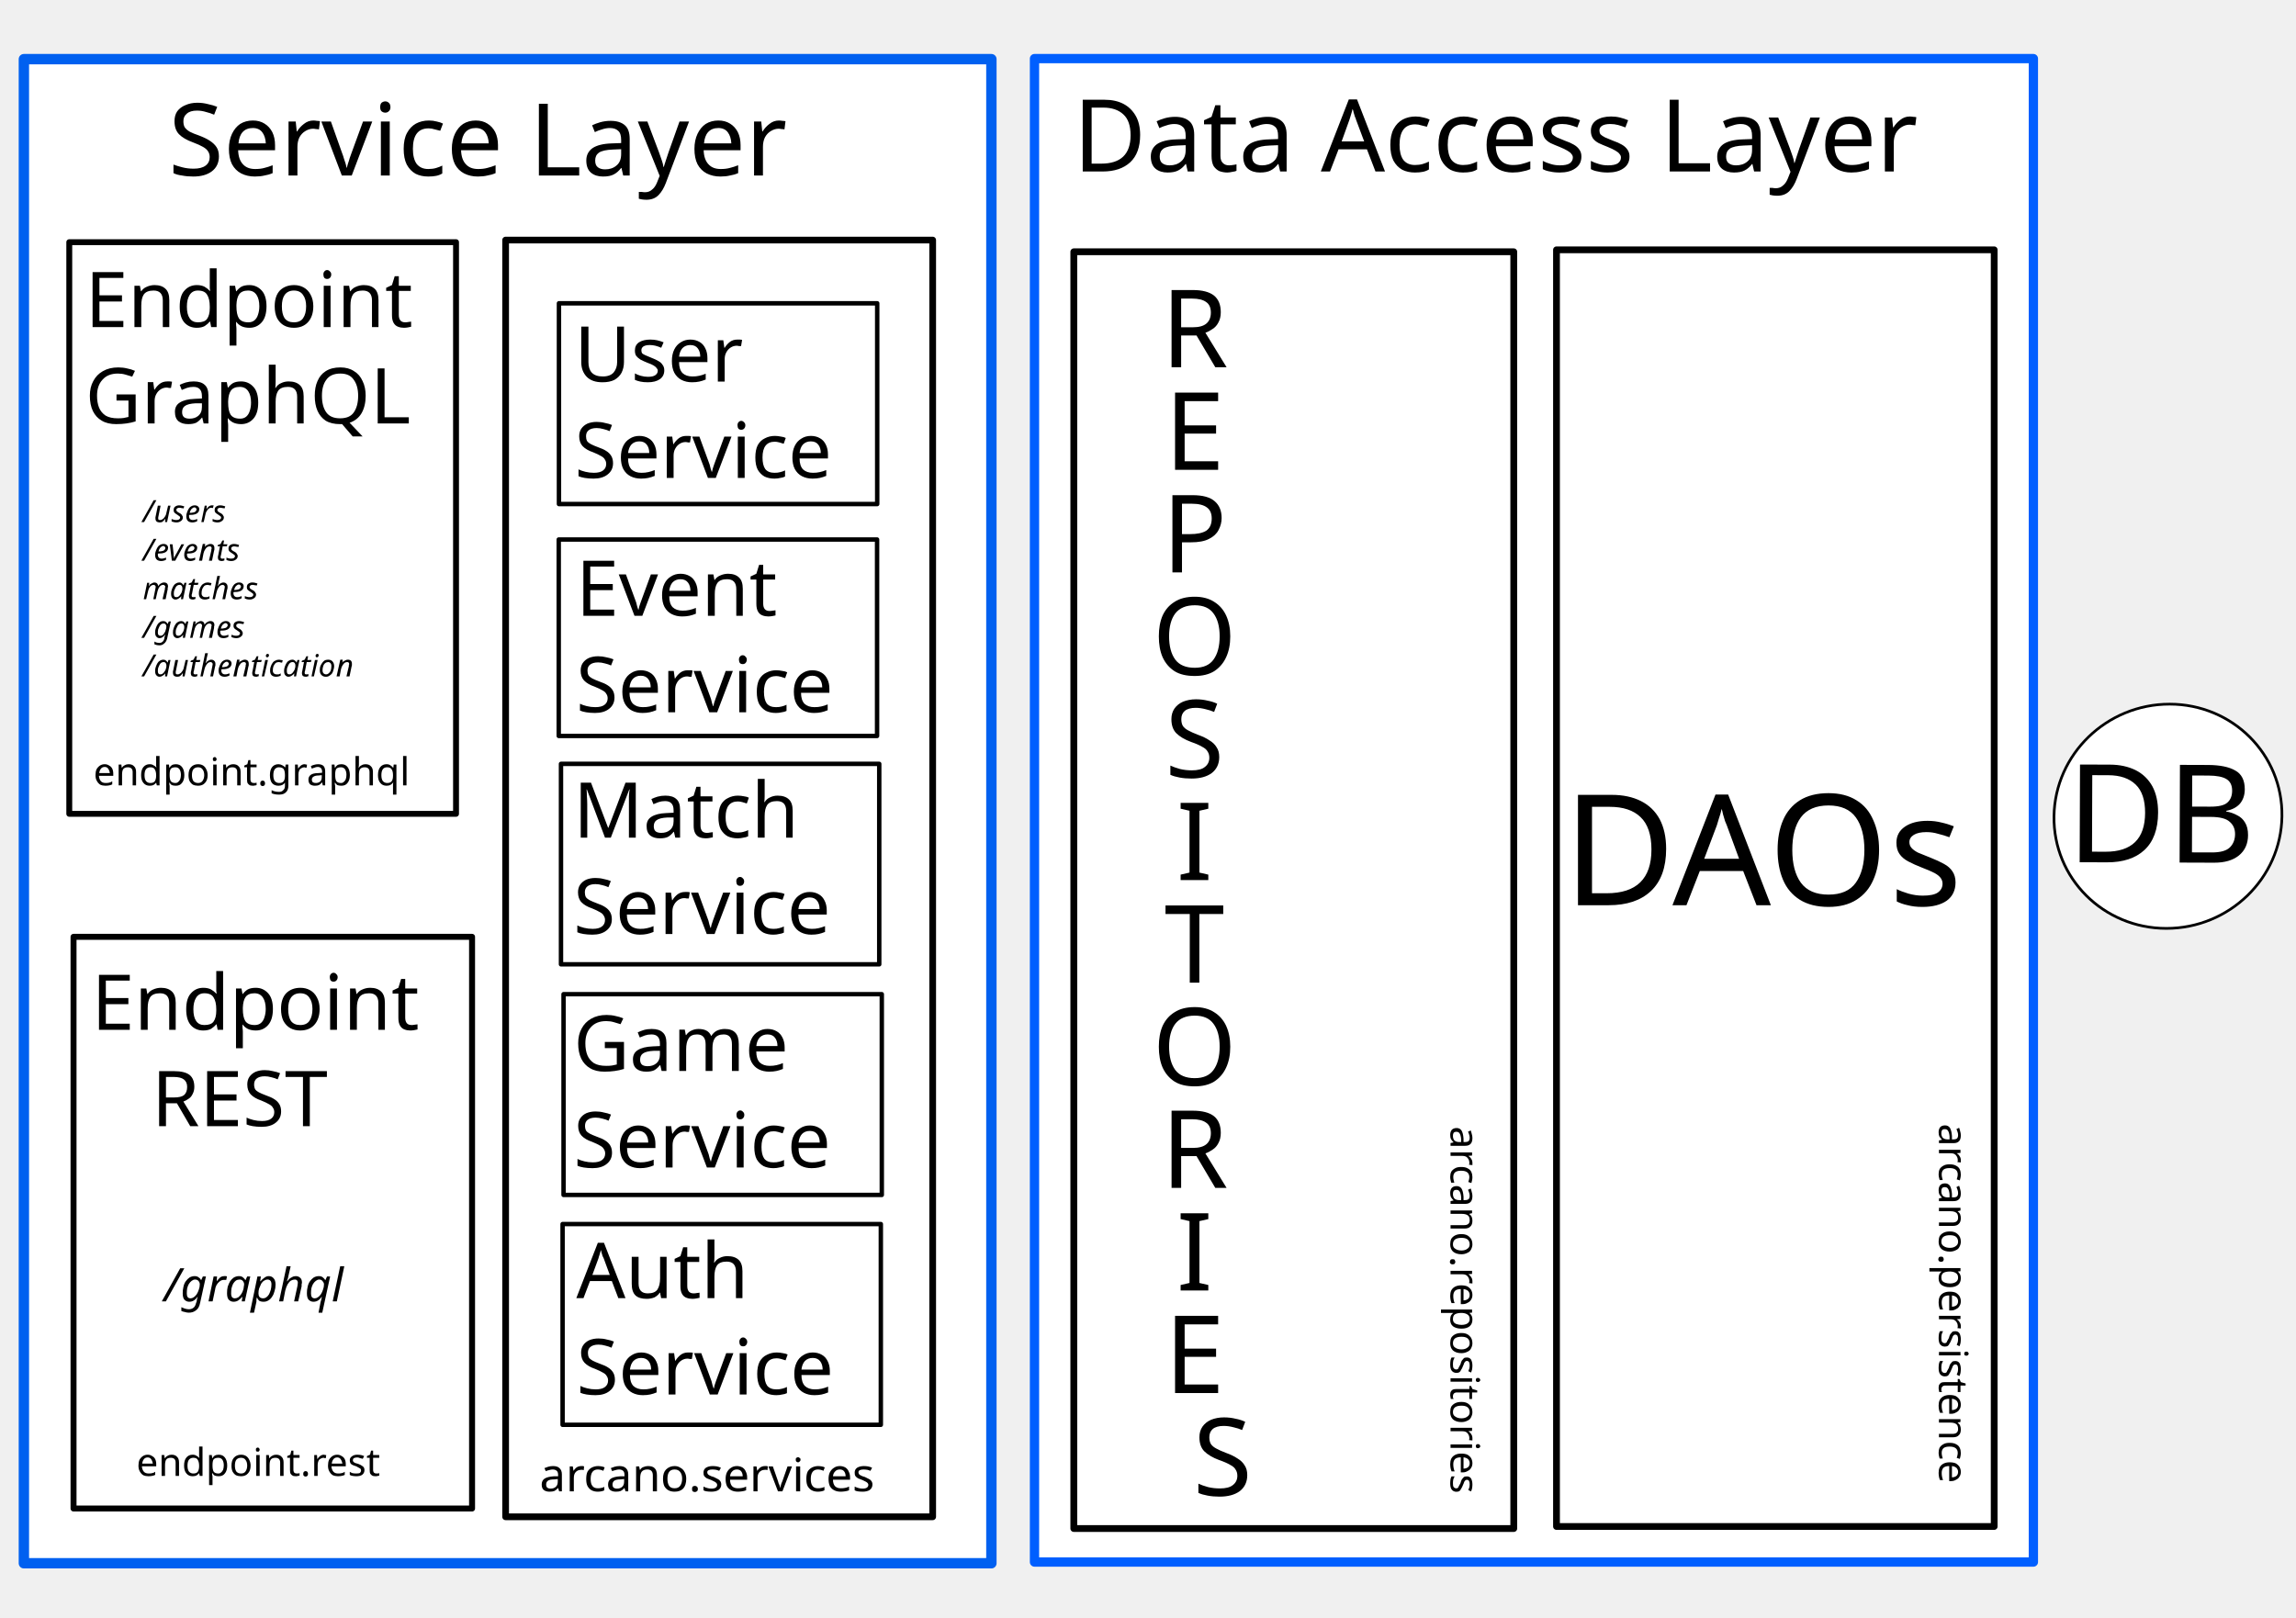
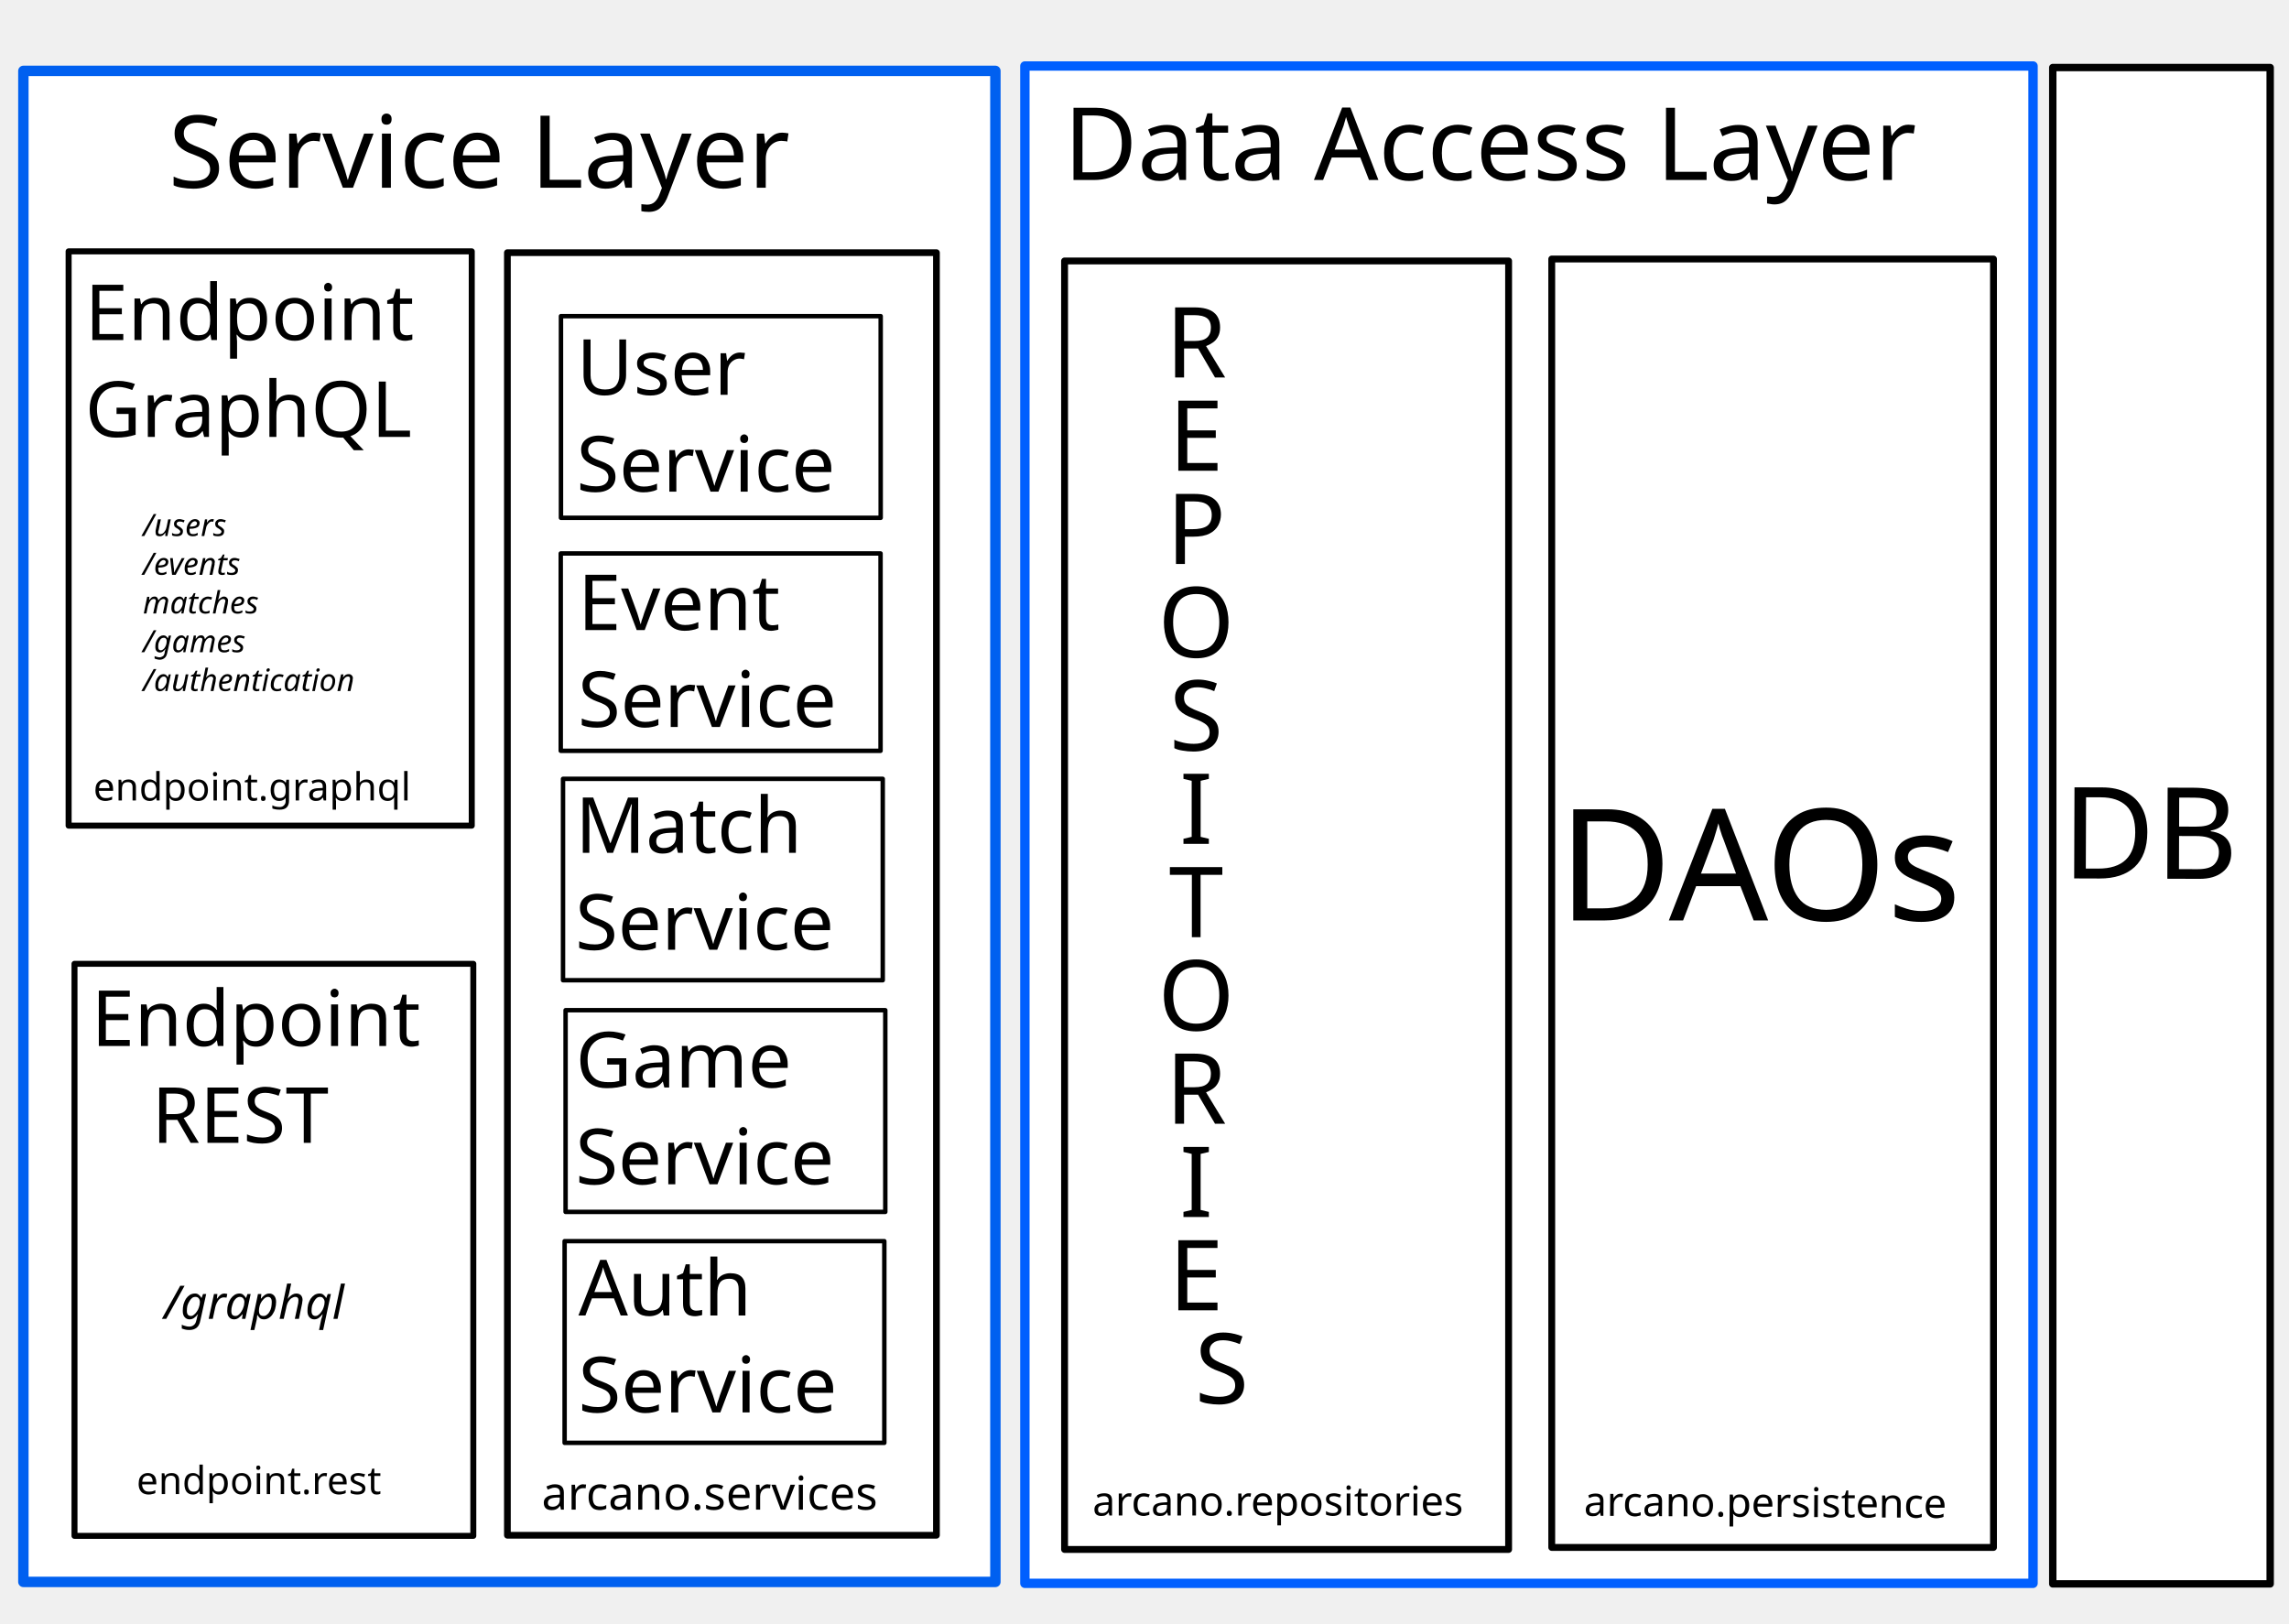
- <svg xmlns="http://www.w3.org/2000/svg" width="105mm" height="74mm" viewBox="0 0 105 74" version="1.1" id="svg8">
+ <svg xmlns="http://www.w3.org/2000/svg" width="148mm" height="105mm" viewBox="0 0 148 105" version="1.1" id="svg8">
  <defs id="defs2" />
  <g id="layer1">
-     <rect style="fill:#ffffff;stroke:#005fff;stroke-width:0.425;stroke-linejoin:round;stroke-miterlimit:4;stroke-dasharray:none;stroke-dashoffset:0;stroke-opacity:1" id="rect12-3" width="68.765" height="45.681" x="2.68" y="-92.99" transform="rotate(90)" />
-     <rect style="fill:#ffffff;stroke:#0060f0;stroke-width:0.474;stroke-linejoin:round;stroke-miterlimit:4;stroke-dasharray:none;stroke-dashoffset:0;stroke-opacity:1" id="rect12-6" width="68.795" height="44.246" x="2.705" y="-45.338" transform="rotate(90)" />
-     <rect style="fill:#ffffff;stroke:#000000;stroke-width:0.269;stroke-linejoin:round;stroke-miterlimit:4;stroke-dasharray:none;stroke-dashoffset:0" id="rect858" width="26.147" height="17.687" x="11.076" y="-20.855" transform="rotate(90)" />
-     <rect style="fill:#ffffff;stroke:#000000;stroke-width:0.307;stroke-linejoin:round;stroke-miterlimit:4;stroke-dasharray:none;stroke-dashoffset:0" id="rect877" width="58.395" height="19.53" x="10.98" y="-42.653" transform="rotate(90)" />
-     <text xml:space="preserve" style="font-style:normal;font-weight:normal;font-size:4.586px;line-height:1.25;font-family:sans-serif;fill:#000000;fill-opacity:1;stroke:none;stroke-width:0.265" x="7.7" y="8.026" id="text881">
-       <tspan id="tspan879" x="7.7" y="8.026" style="font-size:4.586px;stroke-width:0.265">Service Layer</tspan>
+     <rect style="fill:#ffffff;stroke:#005fff;stroke-width:0.607;stroke-linejoin:round;stroke-miterlimit:4;stroke-dasharray:none;stroke-dashoffset:0;stroke-opacity:1" id="rect12-3" width="98.122" height="65.184" x="4.268" y="-131.45" transform="rotate(90)" />
+     <rect style="fill:#ffffff;stroke:#0060f0;stroke-width:0.673;stroke-linejoin:round;stroke-miterlimit:4;stroke-dasharray:none;stroke-dashoffset:0;stroke-opacity:1" id="rect12-6" width="97.715" height="62.847" x="4.584" y="-64.359" transform="rotate(90)" />
+     <rect style="fill:#ffffff;stroke:#000000;stroke-width:0.389;stroke-linejoin:round;stroke-miterlimit:4;stroke-dasharray:none;stroke-dashoffset:0" id="rect858" width="37.138" height="26.065" x="16.254" y="-30.502" transform="rotate(90)" />
+     <rect style="fill:#ffffff;stroke:#000000;stroke-width:0.435;stroke-linejoin:round;stroke-miterlimit:4;stroke-dasharray:none;stroke-dashoffset:0" id="rect877" width="82.943" height="27.74" x="16.338" y="-60.547" transform="rotate(90)" />
+     <text xml:space="preserve" style="font-style:normal;font-weight:normal;font-size:6.514px;line-height:1.25;font-family:sans-serif;fill:#000000;fill-opacity:1;stroke:none;stroke-width:0.376" x="10.9" y="12.141" id="text881">
+       <tspan id="tspan879" x="10.9" y="12.141" style="font-size:6.514px;stroke-width:0.376">Service Layer</tspan>
    </text>
-     <text xml:space="preserve" style="font-style:normal;font-weight:normal;font-size:3.528px;line-height:1.25;font-family:sans-serif;fill:#000000;fill-opacity:1;stroke:none;stroke-width:0.265" x="3.889" y="14.961" id="text895">
-       <tspan id="tspan893" x="3.889" y="14.961" style="font-size:3.528px;stroke-width:0.265">Endpoint</tspan>
-       <tspan x="3.889" y="19.371" style="font-size:3.528px;stroke-width:0.265" id="tspan897">GraphQL</tspan>
+     <text xml:space="preserve" style="font-style:normal;font-weight:normal;font-size:5.011px;line-height:1.25;font-family:sans-serif;fill:#000000;fill-opacity:1;stroke:none;stroke-width:0.376" x="5.487" y="21.992" id="text895">
+       <tspan id="tspan893" x="5.487" y="21.992" style="font-size:5.011px;stroke-width:0.376">Endpoint</tspan>
+       <tspan x="5.487" y="28.256" style="font-size:5.011px;stroke-width:0.376" id="tspan897">GraphQL</tspan>
    </text>
-     <text xml:space="preserve" style="font-style:normal;font-weight:normal;font-size:1.764px;line-height:1.25;font-family:sans-serif;fill:#000000;fill-opacity:1;stroke:none;stroke-width:0.265" x="4.272" y="35.922" id="text903-5">
-       <tspan id="tspan901-3" x="4.272" y="35.922" style="font-size:1.764px;stroke-width:0.265">endpoint.graphql</tspan>
+     <text xml:space="preserve" style="font-style:normal;font-weight:normal;font-size:2.505px;line-height:1.25;font-family:sans-serif;fill:#000000;fill-opacity:1;stroke:none;stroke-width:0.376" x="6.031" y="51.764" id="text903-5">
+       <tspan id="tspan901-3" x="6.031" y="51.764" style="font-size:2.505px;stroke-width:0.376">endpoint.graphql</tspan>
    </text>
-     <ellipse style="fill:#ffffff;stroke:#000000;stroke-width:0.123;stroke-linejoin:round;stroke-miterlimit:4;stroke-dasharray:none;stroke-dashoffset:0" id="path927" cx="37.26" cy="-99.704" rx="5.129" ry="5.212" transform="matrix(-0.01499238,0.9998876,-0.9999997,-7.8846032e-4,0,0)" />
-     <text xml:space="preserve" style="font-style:normal;font-weight:normal;font-size:6.258px;line-height:1.25;font-family:sans-serif;fill:#000000;fill-opacity:1;stroke:none;stroke-width:0.156" x="94.631" y="39.109" id="text931" transform="rotate(0.197002)">
-       <tspan id="tspan929" x="94.631" y="39.109" style="stroke-width:0.156">DB</tspan>
+     <rect style="fill:#ffffff;stroke:#000000;stroke-width:0.386;stroke-linejoin:round;stroke-miterlimit:4;stroke-dasharray:none;stroke-dashoffset:0" id="rect858-9" width="36.993" height="25.786" x="62.328" y="-30.603" transform="rotate(90)" />
+     <text xml:space="preserve" style="font-style:normal;font-weight:normal;font-size:2.505px;line-height:1.25;font-family:sans-serif;fill:#000000;fill-opacity:1;stroke:none;stroke-width:0.376" x="8.825" y="96.619" id="text903">
+       <tspan id="tspan901" x="8.825" y="96.619" style="font-size:2.505px;stroke-width:0.376">endpoint.rest</tspan>
    </text>
-     <rect style="fill:#ffffff;stroke:#000000;stroke-width:0.273;stroke-linejoin:round;stroke-miterlimit:4;stroke-dasharray:none;stroke-dashoffset:0" id="rect858-9" width="26.147" height="18.225" x="42.849" y="-21.588" transform="rotate(90)" />
-     <text xml:space="preserve" style="font-style:normal;font-weight:normal;font-size:1.764px;line-height:1.25;font-family:sans-serif;fill:#000000;fill-opacity:1;stroke:none;stroke-width:0.265" x="6.239" y="67.502" id="text903">
-       <tspan id="tspan901" x="6.239" y="67.502" style="font-size:1.764px;stroke-width:0.265">endpoint.rest</tspan>
+     <text xml:space="preserve" style="font-style:normal;font-weight:normal;font-size:5.011px;line-height:1.25;font-family:sans-serif;fill:#000000;fill-opacity:1;stroke:none;stroke-width:0.376" x="5.905" y="67.642" id="text889">
+       <tspan id="tspan887" x="5.905" y="67.642" style="font-size:5.011px;stroke-width:0.376">Endpoint </tspan>
+       <tspan x="5.905" y="73.906" style="font-size:5.011px;stroke-width:0.376" id="tspan891">   REST</tspan>
    </text>
-     <text xml:space="preserve" style="font-style:normal;font-weight:normal;font-size:3.528px;line-height:1.25;font-family:sans-serif;fill:#000000;fill-opacity:1;stroke:none;stroke-width:0.265" x="4.183" y="47.101" id="text889">
-       <tspan id="tspan887" x="4.183" y="47.101" style="font-size:3.528px;stroke-width:0.265">Endpoint </tspan>
-       <tspan x="4.183" y="51.51" style="font-size:3.528px;stroke-width:0.265" id="tspan891">   REST</tspan>
+     <text xml:space="preserve" style="font-style:normal;font-weight:normal;font-size:3.006px;line-height:1.25;font-family:sans-serif;word-spacing:0px;fill:#000000;fill-opacity:1;stroke:none;stroke-width:0.376" x="35.018" y="97.623" id="text943-5-7">
+       <tspan id="tspan941-6-0" x="35.018" y="97.623" style="font-size:3.006px;stroke-width:0.376">arcano.services</tspan>
    </text>
-     <text xml:space="preserve" style="font-style:normal;font-weight:normal;font-size:2.117px;line-height:1.25;font-family:sans-serif;word-spacing:0px;fill:#000000;fill-opacity:1;stroke:none;stroke-width:0.265" x="24.68" y="68.208" id="text943-5-7">
-       <tspan id="tspan941-6-0" x="24.68" y="68.208" style="font-size:2.117px;stroke-width:0.265">arcano.services</tspan>
+     <rect style="fill:#ffffff;stroke:#000000;stroke-width:0.288;stroke-linejoin:round;stroke-miterlimit:4;stroke-dasharray:none;stroke-dashoffset:0;stroke-opacity:1" id="rect1072" width="20.672" height="13.042" x="36.27" y="20.444" />
+     <rect style="fill:#ffffff;stroke:#000000;stroke-width:0.287;stroke-linejoin:round;stroke-miterlimit:4;stroke-dasharray:none;stroke-dashoffset:0;stroke-opacity:1" id="rect1072-9" width="20.678" height="12.762" x="36.256" y="35.791" />
+     <rect style="fill:#ffffff;stroke:#000000;stroke-width:0.287;stroke-linejoin:round;stroke-miterlimit:4;stroke-dasharray:none;stroke-dashoffset:0;stroke-opacity:1" id="rect1072-3" width="20.673" height="13.023" x="36.403" y="50.366" />
+     <rect style="fill:#ffffff;stroke:#000000;stroke-width:0.287;stroke-linejoin:round;stroke-miterlimit:4;stroke-dasharray:none;stroke-dashoffset:0;stroke-opacity:1" id="rect1072-3-6" width="20.672" height="13.043" x="36.569" y="65.328" />
+     <text xml:space="preserve" style="font-style:normal;font-weight:normal;font-size:5.011px;line-height:1.25;font-family:sans-serif;fill:#000000;fill-opacity:1;stroke:none;stroke-width:0.376" x="37.277" y="25.531" id="text1112">
+       <tspan x="37.277" y="25.531" style="font-size:5.011px;stroke-width:0.376" id="tspan1114">User</tspan>
+       <tspan x="37.277" y="31.794" style="font-size:5.011px;stroke-width:0.376" id="tspan1118">Service</tspan>
    </text>
-     <rect style="fill:#ffffff;stroke:#000000;stroke-width:0.203;stroke-linejoin:round;stroke-miterlimit:4;stroke-dasharray:none;stroke-dashoffset:0;stroke-opacity:1" id="rect1072" width="14.554" height="9.182" x="25.562" y="13.872" />
-     <rect style="fill:#ffffff;stroke:#000000;stroke-width:0.202;stroke-linejoin:round;stroke-miterlimit:4;stroke-dasharray:none;stroke-dashoffset:0;stroke-opacity:1" id="rect1072-9" width="14.558" height="8.985" x="25.552" y="24.676" />
-     <rect style="fill:#ffffff;stroke:#000000;stroke-width:0.202;stroke-linejoin:round;stroke-miterlimit:4;stroke-dasharray:none;stroke-dashoffset:0;stroke-opacity:1" id="rect1072-3" width="14.554" height="9.169" x="25.655" y="34.937" />
-     <rect style="fill:#ffffff;stroke:#000000;stroke-width:0.202;stroke-linejoin:round;stroke-miterlimit:4;stroke-dasharray:none;stroke-dashoffset:0;stroke-opacity:1" id="rect1072-3-6" width="14.554" height="9.182" x="25.772" y="45.472" />
-     <text xml:space="preserve" style="font-style:normal;font-weight:normal;font-size:3.528px;line-height:1.25;font-family:sans-serif;fill:#000000;fill-opacity:1;stroke:none;stroke-width:0.265" x="26.27" y="17.453" id="text1112">
-       <tspan x="26.27" y="17.453" style="font-size:3.528px;stroke-width:0.265" id="tspan1114">User</tspan>
-       <tspan x="26.27" y="21.862" style="font-size:3.528px;stroke-width:0.265" id="tspan1118">Service</tspan>
+     <text xml:space="preserve" style="font-style:normal;font-weight:normal;font-size:5.011px;line-height:1.25;font-family:sans-serif;fill:#000000;fill-opacity:1;stroke:none;stroke-width:0.376" x="37.367" y="40.748" id="text1112-0">
+       <tspan x="37.367" y="40.748" style="font-size:5.011px;stroke-width:0.376" id="tspan1114-6">Event</tspan>
+       <tspan x="37.367" y="47.011" style="font-size:5.011px;stroke-width:0.376" id="tspan1118-2">Service</tspan>
    </text>
-     <text xml:space="preserve" style="font-style:normal;font-weight:normal;font-size:3.528px;line-height:1.25;font-family:sans-serif;fill:#000000;fill-opacity:1;stroke:none;stroke-width:0.265" x="26.334" y="28.166" id="text1112-0">
-       <tspan x="26.334" y="28.166" style="font-size:3.528px;stroke-width:0.265" id="tspan1114-6">Event</tspan>
-       <tspan x="26.334" y="32.575" style="font-size:3.528px;stroke-width:0.265" id="tspan1118-2">Service</tspan>
+     <text xml:space="preserve" style="font-style:normal;font-weight:normal;font-size:5.011px;line-height:1.25;font-family:sans-serif;fill:#000000;fill-opacity:1;stroke:none;stroke-width:0.376" x="37.2" y="55.154" id="text1112-0-6">
+       <tspan x="37.2" y="55.154" style="font-size:5.011px;stroke-width:0.376" id="tspan1114-6-1">Match</tspan>
+       <tspan x="37.2" y="61.418" style="font-size:5.011px;stroke-width:0.376" id="tspan1118-2-8">Service</tspan>
    </text>
-     <text xml:space="preserve" style="font-style:normal;font-weight:normal;font-size:3.528px;line-height:1.25;font-family:sans-serif;fill:#000000;fill-opacity:1;stroke:none;stroke-width:0.265" x="26.216" y="38.309" id="text1112-0-6">
-       <tspan x="26.216" y="38.309" style="font-size:3.528px;stroke-width:0.265" id="tspan1114-6-1">Match</tspan>
-       <tspan x="26.216" y="42.718" style="font-size:3.528px;stroke-width:0.265" id="tspan1118-2-8">Service</tspan>
+     <text xml:space="preserve" style="font-style:normal;font-weight:normal;font-size:5.011px;line-height:1.25;font-family:sans-serif;fill:#000000;fill-opacity:1;stroke:none;stroke-width:0.376" x="37.209" y="70.324" id="text1112-0-6-7">
+       <tspan x="37.209" y="70.324" style="font-size:5.011px;stroke-width:0.376" id="tspan1118-2-8-2">Game</tspan>
+       <tspan x="37.209" y="76.587" style="font-size:5.011px;stroke-width:0.376" id="tspan1185">Service</tspan>
    </text>
-     <text xml:space="preserve" style="font-style:normal;font-weight:normal;font-size:3.528px;line-height:1.25;font-family:sans-serif;fill:#000000;fill-opacity:1;stroke:none;stroke-width:0.265" x="26.223" y="48.988" id="text1112-0-6-7">
-       <tspan x="26.223" y="48.988" style="font-size:3.528px;stroke-width:0.265" id="tspan1118-2-8-2">Game</tspan>
-       <tspan x="26.223" y="53.398" style="font-size:3.528px;stroke-width:0.265" id="tspan1185">Service</tspan>
+     <rect style="fill:#ffffff;stroke:#000000;stroke-width:0.287;stroke-linejoin:round;stroke-miterlimit:4;stroke-dasharray:none;stroke-dashoffset:0;stroke-opacity:1" id="rect1072-3-6-0" width="20.672" height="13.043" x="36.506" y="80.263" />
+     <text xml:space="preserve" style="font-style:normal;font-weight:normal;font-size:5.011px;line-height:1.25;font-family:sans-serif;fill:#000000;fill-opacity:1;stroke:none;stroke-width:0.376" x="37.399" y="85.073" id="text1112-0-6-7-2">
+       <tspan x="37.399" y="85.073" style="font-size:5.011px;stroke-width:0.376" id="tspan1118-2-8-2-3">Auth</tspan>
+       <tspan x="37.399" y="91.336" style="font-size:5.011px;stroke-width:0.376" id="tspan1185-7">Service</tspan>
    </text>
-     <rect style="fill:#ffffff;stroke:#000000;stroke-width:0.202;stroke-linejoin:round;stroke-miterlimit:4;stroke-dasharray:none;stroke-dashoffset:0;stroke-opacity:1" id="rect1072-3-6-0" width="14.554" height="9.182" x="25.728" y="55.986" />
-     <text xml:space="preserve" style="font-style:normal;font-weight:normal;font-size:3.528px;line-height:1.25;font-family:sans-serif;fill:#000000;fill-opacity:1;stroke:none;stroke-width:0.265" x="26.356" y="59.372" id="text1112-0-6-7-2">
-       <tspan x="26.356" y="59.372" style="font-size:3.528px;stroke-width:0.265" id="tspan1118-2-8-2-3">Auth</tspan>
-       <tspan x="26.356" y="63.782" style="font-size:3.528px;stroke-width:0.265" id="tspan1185-7">Service</tspan>
+     <text xml:space="preserve" style="font-size:3.006px;line-height:1.25;font-family:sans-serif;stroke-width:0.376" x="10.606" y="85.29" id="text1225">
+       <tspan x="10.606" y="85.29" style="font-style:italic;font-variant:normal;font-weight:normal;font-stretch:normal;font-size:3.006px;font-family:sans-serif;-inkscape-font-specification:'sans-serif Italic';stroke-width:0.376" id="tspan1233">/graphql</tspan>
    </text>
-     <text xml:space="preserve" style="font-size:2.117px;line-height:1.25;font-family:sans-serif;stroke-width:0.265" x="7.493" y="59.525" id="text1225">
-       <tspan x="7.493" y="59.525" style="font-style:italic;font-variant:normal;font-weight:normal;font-stretch:normal;font-size:2.117px;font-family:sans-serif;-inkscape-font-specification:'sans-serif Italic';stroke-width:0.265" id="tspan1233">/graphql</tspan>
+     <text xml:space="preserve" style="font-size:2.004px;line-height:1.25;font-family:sans-serif;stroke-width:0.376" x="9.235" y="34.662" id="text1225-5">
+       <tspan id="tspan1223-9" x="9.235" y="34.662" style="font-style:italic;font-variant:normal;font-weight:normal;font-stretch:normal;font-size:2.004px;font-family:sans-serif;-inkscape-font-specification:'sans-serif Italic';stroke-width:0.376">/users</tspan>
+       <tspan x="9.235" y="37.168" style="font-style:italic;font-variant:normal;font-weight:normal;font-stretch:normal;font-size:2.004px;font-family:sans-serif;-inkscape-font-specification:'sans-serif Italic';stroke-width:0.376" id="tspan1227-2">/events</tspan>
+       <tspan x="9.235" y="39.673" style="font-style:italic;font-variant:normal;font-weight:normal;font-stretch:normal;font-size:2.004px;font-family:sans-serif;-inkscape-font-specification:'sans-serif Italic';stroke-width:0.376" id="tspan1229-2">matches</tspan>
+       <tspan x="9.235" y="42.178" style="font-style:italic;font-variant:normal;font-weight:normal;font-stretch:normal;font-size:2.004px;font-family:sans-serif;-inkscape-font-specification:'sans-serif Italic';stroke-width:0.376" id="tspan1231-8">/games</tspan>
+       <tspan x="9.235" y="44.684" style="font-style:italic;font-variant:normal;font-weight:normal;font-stretch:normal;font-size:2.004px;font-family:sans-serif;-inkscape-font-specification:'sans-serif Italic';stroke-width:0.376" id="tspan1233-9">/authentication</tspan>
    </text>
-     <text xml:space="preserve" style="font-size:1.411px;line-height:1.25;font-family:sans-serif;stroke-width:0.265" x="6.528" y="23.881" id="text1225-5">
-       <tspan id="tspan1223-9" x="6.528" y="23.881" style="font-style:italic;font-variant:normal;font-weight:normal;font-stretch:normal;font-size:1.411px;font-family:sans-serif;-inkscape-font-specification:'sans-serif Italic';stroke-width:0.265">/users</tspan>
-       <tspan x="6.528" y="25.645" style="font-style:italic;font-variant:normal;font-weight:normal;font-stretch:normal;font-size:1.411px;font-family:sans-serif;-inkscape-font-specification:'sans-serif Italic';stroke-width:0.265" id="tspan1227-2">/events</tspan>
-       <tspan x="6.528" y="27.409" style="font-style:italic;font-variant:normal;font-weight:normal;font-stretch:normal;font-size:1.411px;font-family:sans-serif;-inkscape-font-specification:'sans-serif Italic';stroke-width:0.265" id="tspan1229-2">matches</tspan>
-       <tspan x="6.528" y="29.173" style="font-style:italic;font-variant:normal;font-weight:normal;font-stretch:normal;font-size:1.411px;font-family:sans-serif;-inkscape-font-specification:'sans-serif Italic';stroke-width:0.265" id="tspan1231-8">/games</tspan>
-       <tspan x="6.528" y="30.937" style="font-style:italic;font-variant:normal;font-weight:normal;font-stretch:normal;font-size:1.411px;font-family:sans-serif;-inkscape-font-specification:'sans-serif Italic';stroke-width:0.265" id="tspan1233-9">/authentication</tspan>
+     <rect style="fill:#ffffff;stroke:#000000;stroke-width:0.444;stroke-linejoin:round;stroke-miterlimit:4;stroke-dasharray:none;stroke-dashoffset:0" id="rect877-1" width="83.325" height="28.71" x="16.875" y="-97.542" transform="rotate(90)" />
+     <text xml:space="preserve" style="font-style:normal;font-weight:normal;font-size:6.544px;line-height:1.25;font-family:sans-serif;fill:#000000;fill-opacity:1;stroke:none;stroke-width:0.378" x="68.768" y="11.638" id="text881-2">
+       <tspan id="tspan879-9" x="68.768" y="11.638" style="font-size:6.544px;stroke-width:0.378">Data Access Layer</tspan>
    </text>
-     <rect style="fill:#ffffff;stroke:#000000;stroke-width:0.311;stroke-linejoin:round;stroke-miterlimit:4;stroke-dasharray:none;stroke-dashoffset:0" id="rect877-1" width="58.395" height="20.12" x="11.516" y="-69.227" transform="rotate(90)" />
-     <text xml:space="preserve" style="font-style:normal;font-weight:normal;font-size:4.586px;line-height:1.25;font-family:sans-serif;fill:#000000;fill-opacity:1;stroke:none;stroke-width:0.265" x="49.062" y="7.845" id="text881-2">
-       <tspan id="tspan879-9" x="49.062" y="7.845" style="font-size:4.586px;stroke-width:0.265">Data Access Layer</tspan>
+     <text xml:space="preserve" style="font-style:normal;font-weight:normal;font-size:2.641px;line-height:1.25;font-family:sans-serif;word-spacing:0px;fill:#000000;fill-opacity:1;stroke:none;stroke-width:0.248" x="70.636" y="98.001" id="text943-5-73">
+       <tspan x="70.636" y="98.001" style="font-size:2.641px;stroke-width:0.248" id="tspan1317">arcano.repositories</tspan>
    </text>
-     <text xml:space="preserve" style="font-style:normal;font-weight:normal;font-size:1.851px;line-height:1.25;font-family:sans-serif;word-spacing:0px;fill:#000000;fill-opacity:1;stroke:none;stroke-width:0.174" x="51.516" y="-66.339" id="text943-5-73" transform="rotate(90)">
-       <tspan x="51.516" y="-66.339" style="font-size:1.851px;stroke-width:0.174" id="tspan1317">arcano.repositories</tspan>
+     <rect style="fill:#ffffff;stroke:#000000;stroke-width:0.443;stroke-linejoin:round;stroke-miterlimit:4;stroke-dasharray:none;stroke-dashoffset:0" id="rect877-1-3" width="83.32" height="28.563" x="16.75" y="-128.894" transform="rotate(90)" />
+     <text xml:space="preserve" style="font-style:normal;font-weight:normal;font-size:2.641px;line-height:1.25;font-family:sans-serif;word-spacing:0px;fill:#000000;fill-opacity:1;stroke:none;stroke-width:0.248" x="102.991" y="97.397" id="text943-5" transform="rotate(0.3445057)">
+       <tspan id="tspan941-6" x="102.991" y="97.397" style="font-size:2.641px;stroke-width:0.248">arcano.persistence</tspan>
    </text>
-     <rect style="fill:#ffffff;stroke:#000000;stroke-width:0.31;stroke-linejoin:round;stroke-miterlimit:4;stroke-dasharray:none;stroke-dashoffset:0" id="rect877-1-3" width="58.391" height="20.017" x="11.427" y="-91.198" transform="rotate(90)" />
-     <text xml:space="preserve" style="font-style:normal;font-weight:normal;font-size:1.851px;line-height:1.25;font-family:sans-serif;word-spacing:0px;fill:#000000;fill-opacity:1;stroke:none;stroke-width:0.174" x="51.395" y="-88.669" id="text943-5" transform="rotate(90)">
-       <tspan id="tspan941-6" x="51.395" y="-88.669" style="font-size:1.851px;stroke-width:0.174">arcano.persistence</tspan>
+     <text xml:space="preserve" style="font-size:6.35px;line-height:0.95;font-family:sans-serif;text-align:center;text-anchor:middle;stroke-width:0.378" x="83.125" y="24.408" id="text1375">
+       <tspan x="83.125" y="24.408" style="font-size:6.35px;text-align:center;text-anchor:middle;stroke-width:0.378" id="tspan1397">R</tspan>
+       <tspan x="83.125" y="30.44" style="font-size:6.35px;text-align:center;text-anchor:middle;stroke-width:0.378" id="tspan1476">E</tspan>
+       <tspan x="83.125" y="36.473" style="font-size:6.35px;text-align:center;text-anchor:middle;stroke-width:0.378" id="tspan1480">P</tspan>
+       <tspan x="83.125" y="42.505" style="font-size:6.35px;text-align:center;text-anchor:middle;stroke-width:0.378" id="tspan1484">O</tspan>
+       <tspan x="83.125" y="48.538" style="font-size:6.35px;text-align:center;text-anchor:middle;stroke-width:0.378" id="tspan1486">S</tspan>
+       <tspan x="83.125" y="54.57" style="font-size:6.35px;text-align:center;text-anchor:middle;stroke-width:0.378" id="tspan1488">I</tspan>
+       <tspan x="83.125" y="60.603" style="font-size:6.35px;text-align:center;text-anchor:middle;stroke-width:0.378" id="tspan1490">T</tspan>
+       <tspan x="83.125" y="66.635" style="font-size:6.35px;text-align:center;text-anchor:middle;stroke-width:0.378" id="tspan1492">O</tspan>
+       <tspan x="83.125" y="72.668" style="font-size:6.35px;text-align:center;text-anchor:middle;stroke-width:0.378" id="tspan1494">R</tspan>
+       <tspan x="83.125" y="78.7" style="font-size:6.35px;text-align:center;text-anchor:middle;stroke-width:0.378" id="tspan1496">I</tspan>
+       <tspan x="83.125" y="84.733" style="font-size:6.35px;text-align:center;text-anchor:middle;stroke-width:0.378" id="tspan1498">E</tspan>
+       <tspan x="83.125" y="90.765" style="font-size:6.35px;text-align:center;text-anchor:middle;stroke-width:0.378" id="tspan1500">S</tspan>
    </text>
-     <text xml:space="preserve" style="font-size:4.939px;line-height:0.95;font-family:sans-serif;text-align:center;text-anchor:middle;stroke-width:0.265" x="59.123" y="16.794" id="text1375">
-       <tspan x="59.123" y="16.794" style="font-size:4.939px;text-align:center;text-anchor:middle;stroke-width:0.265" id="tspan1397">R</tspan>
-       <tspan x="59.123" y="21.486" style="font-size:4.939px;text-align:center;text-anchor:middle;stroke-width:0.265" id="tspan1476">E</tspan>
-       <tspan x="59.123" y="26.178" style="font-size:4.939px;text-align:center;text-anchor:middle;stroke-width:0.265" id="tspan1480">P</tspan>
-       <tspan x="59.123" y="30.87" style="font-size:4.939px;text-align:center;text-anchor:middle;stroke-width:0.265" id="tspan1484">O</tspan>
-       <tspan x="59.123" y="35.562" style="font-size:4.939px;text-align:center;text-anchor:middle;stroke-width:0.265" id="tspan1486">S</tspan>
-       <tspan x="59.123" y="40.254" style="font-size:4.939px;text-align:center;text-anchor:middle;stroke-width:0.265" id="tspan1488">I</tspan>
-       <tspan x="59.123" y="44.946" style="font-size:4.939px;text-align:center;text-anchor:middle;stroke-width:0.265" id="tspan1490">T</tspan>
-       <tspan x="59.123" y="49.638" style="font-size:4.939px;text-align:center;text-anchor:middle;stroke-width:0.265" id="tspan1492">O</tspan>
-       <tspan x="59.123" y="54.33" style="font-size:4.939px;text-align:center;text-anchor:middle;stroke-width:0.265" id="tspan1494">R</tspan>
-       <tspan x="59.123" y="59.022" style="font-size:4.939px;text-align:center;text-anchor:middle;stroke-width:0.265" id="tspan1496">I</tspan>
-       <tspan x="59.123" y="63.714" style="font-size:4.939px;text-align:center;text-anchor:middle;stroke-width:0.265" id="tspan1498">E</tspan>
-       <tspan x="59.123" y="68.406" style="font-size:4.939px;text-align:center;text-anchor:middle;stroke-width:0.265" id="tspan1500">S</tspan>
+     <text xml:space="preserve" style="font-size:10.068px;line-height:1.25;font-family:sans-serif;stroke-width:0.378" x="100.752" y="59.523" id="text1504">
+       <tspan id="tspan1502" x="100.752" y="59.523" style="stroke-width:0.378">DAOs</tspan>
    </text>
-     <text xml:space="preserve" style="font-size:7.056px;line-height:1.25;font-family:sans-serif;stroke-width:0.265" x="71.476" y="41.404" id="text1504">
-       <tspan id="tspan1502" x="71.476" y="41.404" style="stroke-width:0.265">DAOs</tspan>
+     <rect style="fill:#ffffff;stroke:#000000;stroke-width:0.478;stroke-linejoin:round;stroke-miterlimit:4;stroke-dasharray:none" id="rect88" width="14.057" height="98.06" x="132.726" y="4.367" />
+     <text xml:space="preserve" style="font-style:normal;font-weight:normal;font-size:8.25px;line-height:1.25;font-family:sans-serif;fill:#000000;fill-opacity:1;stroke:none;stroke-width:0.206" x="133.509" y="56.344" id="text931" transform="rotate(0.197002)">
+       <tspan id="tspan929" x="133.509" y="56.344" style="stroke-width:0.206">DB</tspan>
    </text>
  </g>
</svg>
